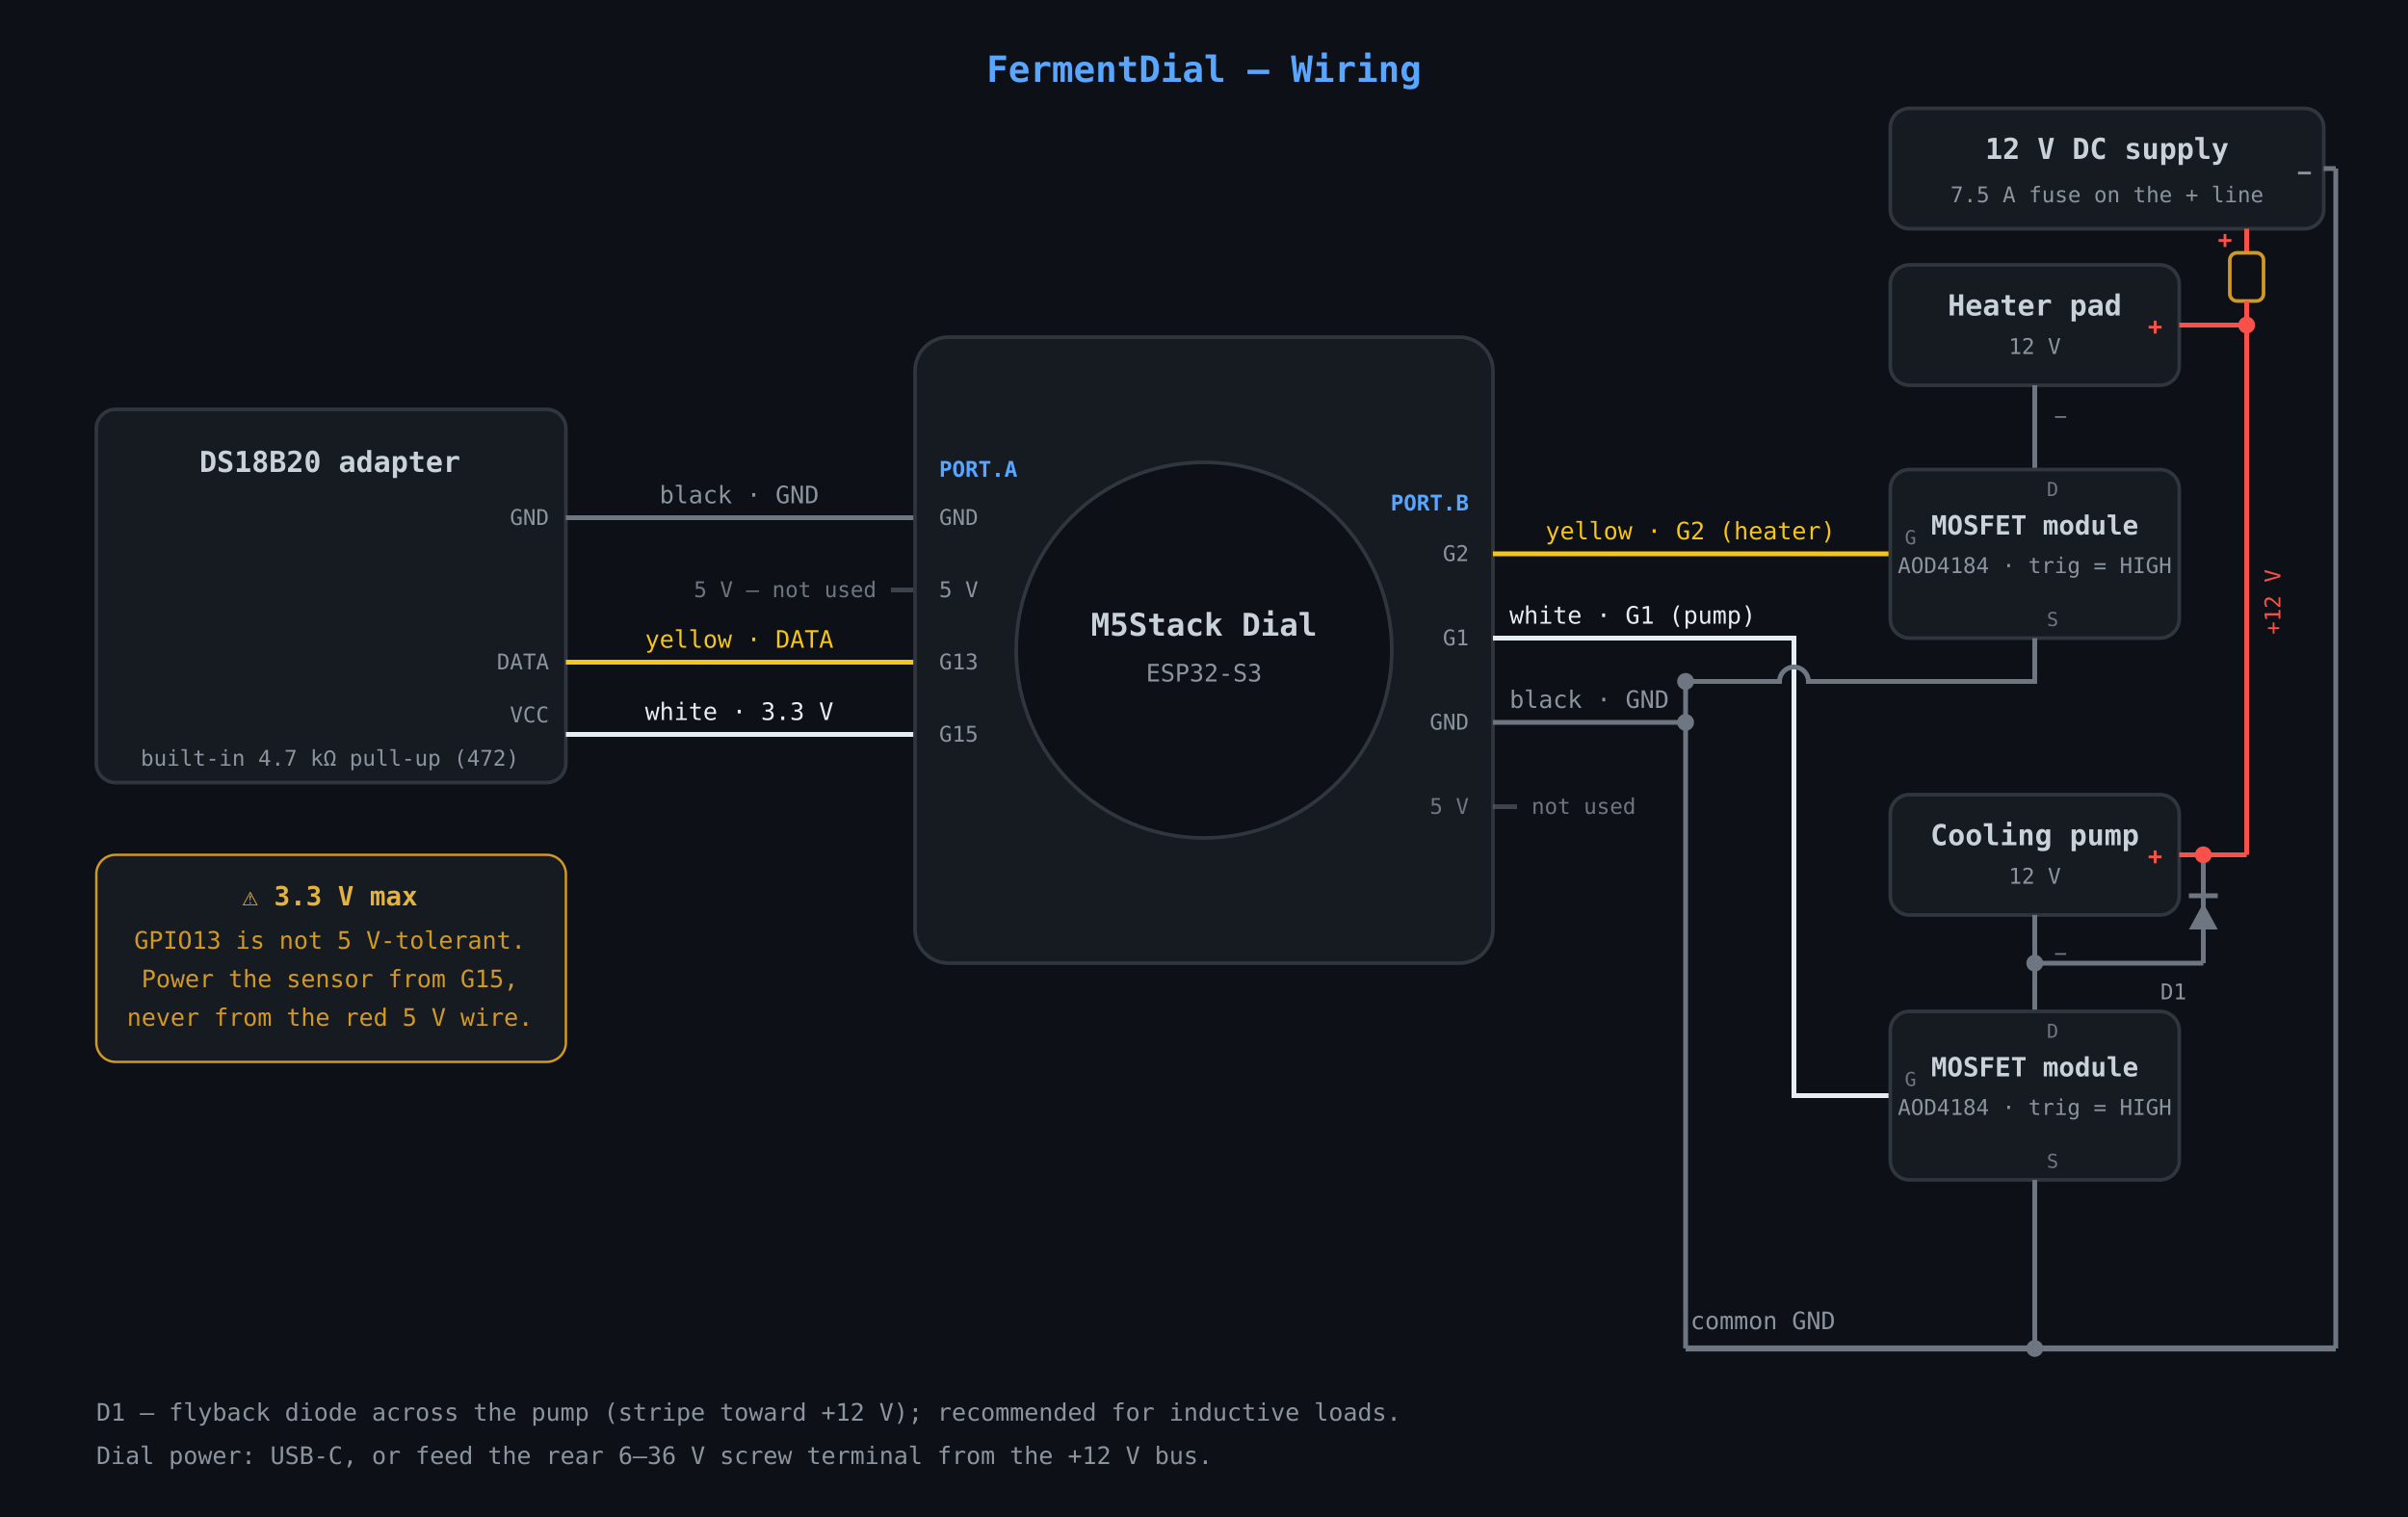
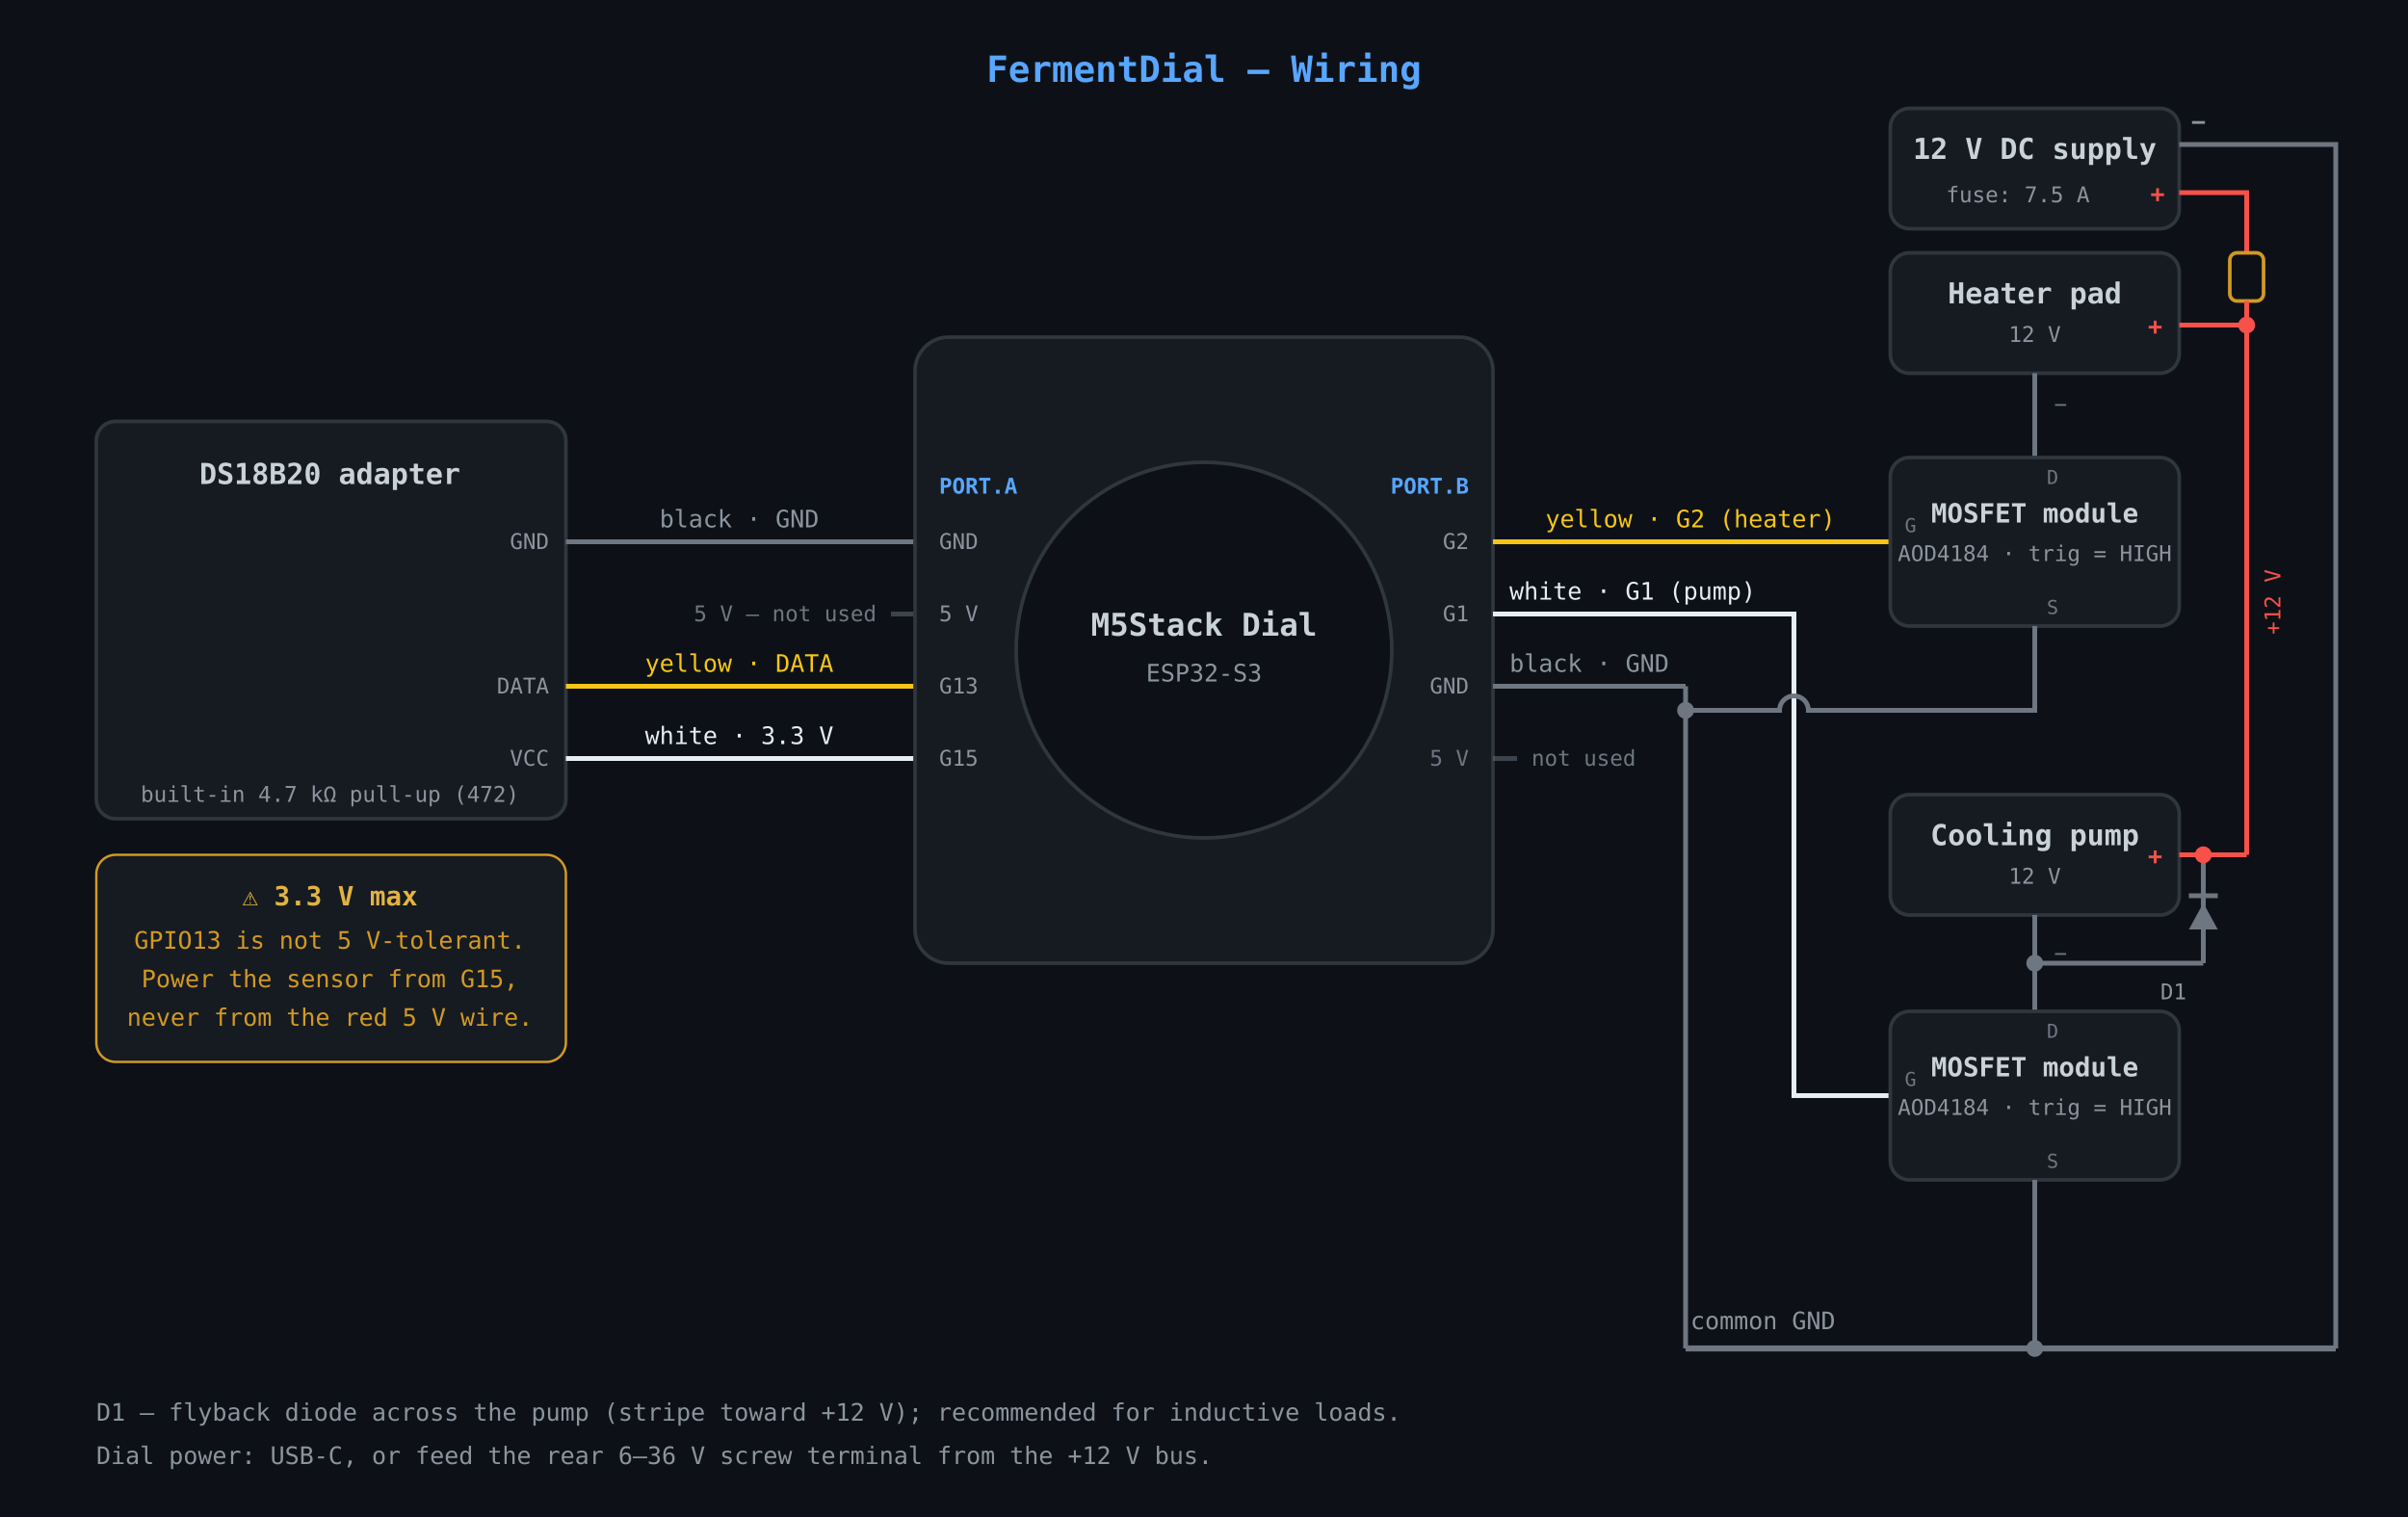
<svg xmlns="http://www.w3.org/2000/svg" viewBox="0 0 1000 630" font-family="ui-monospace, SFMono-Regular, Menlo, Consolas, monospace">
  <rect width="1000" height="630" fill="#0d1117" />
  <text x="500" y="34" text-anchor="middle" fill="#58a6ff" font-size="15" font-weight="bold">FermentDial — Wiring</text>
-   <rect x="40" y="170" width="195" height="155" rx="8" fill="#161b22" stroke="#30363d" stroke-width="1.5" />
-   <text x="137" y="196" text-anchor="middle" fill="#c9d1d9" font-size="12" font-weight="bold">DS18B20 adapter</text>
-   <text x="137" y="318" text-anchor="middle" fill="#8b949e" font-size="9">built-in 4.7 kΩ pull-up (472)</text>
-   <text x="228" y="218" text-anchor="end" fill="#8b949e" font-size="9">GND</text>
-   <text x="228" y="278" text-anchor="end" fill="#8b949e" font-size="9">DATA</text>
-   <text x="228" y="300" text-anchor="end" fill="#8b949e" font-size="9">VCC</text>
+   <rect x="40" y="175" width="195" height="165" rx="8" fill="#161b22" stroke="#30363d" stroke-width="1.5" />
+   <text x="137" y="201" text-anchor="middle" fill="#c9d1d9" font-size="12" font-weight="bold">DS18B20 adapter</text>
+   <text x="137" y="333" text-anchor="middle" fill="#8b949e" font-size="9">built-in 4.7 kΩ pull-up (472)</text>
+   <text x="228" y="228" text-anchor="end" fill="#8b949e" font-size="9">GND</text>
+   <text x="228" y="288" text-anchor="end" fill="#8b949e" font-size="9">DATA</text>
+   <text x="228" y="318" text-anchor="end" fill="#8b949e" font-size="9">VCC</text>
  <rect x="40" y="355" width="195" height="86" rx="8" fill="#161b22" stroke="#d29922" />
  <text x="137" y="376" text-anchor="middle" fill="#e3b341" font-size="11" font-weight="bold">⚠ 3.3 V max</text>
  <text x="137" y="394" text-anchor="middle" fill="#d29922" font-size="10">GPIO13 is not 5 V-tolerant.</text>
  <text x="137" y="410" text-anchor="middle" fill="#d29922" font-size="10">Power the sensor from G15,</text>
  <text x="137" y="426" text-anchor="middle" fill="#d29922" font-size="10">never from the red 5 V wire.</text>
-   <line x1="235" y1="215" x2="380" y2="215" stroke="#6e7681" stroke-width="2" />
-   <line x1="235" y1="275" x2="380" y2="275" stroke="#f5c518" stroke-width="2" />
-   <line x1="235" y1="305" x2="380" y2="305" stroke="#e6edf3" stroke-width="2" />
-   <text x="307" y="209" text-anchor="middle" fill="#8b949e" font-size="10">black · GND</text>
-   <text x="307" y="269" text-anchor="middle" fill="#f5c518" font-size="10">yellow · DATA</text>
-   <text x="307" y="299" text-anchor="middle" fill="#e6edf3" font-size="10">white · 3.3 V</text>
-   <line x1="370" y1="245" x2="380" y2="245" stroke="#6e7681" stroke-width="2" opacity="0.5" />
-   <text x="364" y="248" text-anchor="end" fill="#6e7681" font-size="9">5 V — not used</text>
+   <line x1="235" y1="225" x2="380" y2="225" stroke="#6e7681" stroke-width="2" />
+   <line x1="235" y1="285" x2="380" y2="285" stroke="#f5c518" stroke-width="2" />
+   <line x1="235" y1="315" x2="380" y2="315" stroke="#e6edf3" stroke-width="2" />
+   <text x="307" y="219" text-anchor="middle" fill="#8b949e" font-size="10">black · GND</text>
+   <text x="307" y="279" text-anchor="middle" fill="#f5c518" font-size="10">yellow · DATA</text>
+   <text x="307" y="309" text-anchor="middle" fill="#e6edf3" font-size="10">white · 3.3 V</text>
+   <line x1="370" y1="255" x2="380" y2="255" stroke="#6e7681" stroke-width="2" opacity="0.5" />
+   <text x="364" y="258" text-anchor="end" fill="#6e7681" font-size="9">5 V — not used</text>
  <rect x="380" y="140" width="240" height="260" rx="14" fill="#161b22" stroke="#30363d" stroke-width="1.5" />
  <circle cx="500" cy="270" r="78" fill="#0d1117" stroke="#30363d" stroke-width="1.5" />
  <text x="500" y="264" text-anchor="middle" fill="#c9d1d9" font-size="13" font-weight="bold">M5Stack Dial</text>
  <text x="500" y="283" text-anchor="middle" fill="#8b949e" font-size="10">ESP32-S3</text>
-   <text x="390" y="198" fill="#58a6ff" font-size="9" font-weight="bold">PORT.A</text>
-   <text x="390" y="218" fill="#8b949e" font-size="9">GND</text>
-   <text x="390" y="248" fill="#8b949e" font-size="9">5 V</text>
-   <text x="390" y="278" fill="#8b949e" font-size="9">G13</text>
-   <text x="390" y="308" fill="#8b949e" font-size="9">G15</text>
-   <text x="610" y="212" text-anchor="end" fill="#58a6ff" font-size="9" font-weight="bold">PORT.B</text>
-   <text x="610" y="233" text-anchor="end" fill="#8b949e" font-size="9">G2</text>
-   <text x="610" y="268" text-anchor="end" fill="#8b949e" font-size="9">G1</text>
-   <text x="610" y="303" text-anchor="end" fill="#8b949e" font-size="9">GND</text>
-   <text x="610" y="338" text-anchor="end" fill="#6e7681" font-size="9">5 V</text>
-   <line x1="620" y1="335" x2="630" y2="335" stroke="#6e7681" stroke-width="2" opacity="0.5" />
-   <text x="636" y="338" fill="#6e7681" font-size="9">not used</text>
-   <line x1="620" y1="230" x2="785" y2="230" stroke="#f5c518" stroke-width="2" />
-   <text x="702" y="224" text-anchor="middle" fill="#f5c518" font-size="10">yellow · G2 (heater)</text>
-   <polyline points="620,265 745,265 745,455 785,455" fill="none" stroke="#e6edf3" stroke-width="2" />
-   <text x="678" y="259" text-anchor="middle" fill="#e6edf3" font-size="10">white · G1 (pump)</text>
-   <line x1="620" y1="300" x2="700" y2="300" stroke="#6e7681" stroke-width="2" />
-   <text x="660" y="294" text-anchor="middle" fill="#8b949e" font-size="10">black · GND</text>
-   <line x1="700" y1="283" x2="700" y2="560" stroke="#6e7681" stroke-width="2" />
-   <circle cx="700" cy="300" r="3.5" fill="#6e7681" />
-   <rect x="785" y="110" width="120" height="50" rx="8" fill="#161b22" stroke="#30363d" stroke-width="1.5" />
-   <text x="845" y="131" text-anchor="middle" fill="#c9d1d9" font-size="12" font-weight="bold">Heater pad</text>
-   <text x="845" y="147" text-anchor="middle" fill="#8b949e" font-size="9">12 V</text>
+   <text x="390" y="205" fill="#58a6ff" font-size="9" font-weight="bold">PORT.A</text>
+   <text x="390" y="228" fill="#8b949e" font-size="9">GND</text>
+   <text x="390" y="258" fill="#8b949e" font-size="9">5 V</text>
+   <text x="390" y="288" fill="#8b949e" font-size="9">G13</text>
+   <text x="390" y="318" fill="#8b949e" font-size="9">G15</text>
+   <text x="610" y="205" text-anchor="end" fill="#58a6ff" font-size="9" font-weight="bold">PORT.B</text>
+   <text x="610" y="228" text-anchor="end" fill="#8b949e" font-size="9">G2</text>
+   <text x="610" y="258" text-anchor="end" fill="#8b949e" font-size="9">G1</text>
+   <text x="610" y="288" text-anchor="end" fill="#8b949e" font-size="9">GND</text>
+   <text x="610" y="318" text-anchor="end" fill="#6e7681" font-size="9">5 V</text>
+   <line x1="620" y1="315" x2="630" y2="315" stroke="#6e7681" stroke-width="2" opacity="0.5" />
+   <text x="636" y="318" fill="#6e7681" font-size="9">not used</text>
+   <line x1="620" y1="225" x2="785" y2="225" stroke="#f5c518" stroke-width="2" />
+   <text x="702" y="219" text-anchor="middle" fill="#f5c518" font-size="10">yellow · G2 (heater)</text>
+   <polyline points="620,255 745,255 745,455 785,455" fill="none" stroke="#e6edf3" stroke-width="2" />
+   <text x="678" y="249" text-anchor="middle" fill="#e6edf3" font-size="10">white · G1 (pump)</text>
+   <line x1="620" y1="285" x2="700" y2="285" stroke="#6e7681" stroke-width="2" />
+   <text x="660" y="279" text-anchor="middle" fill="#8b949e" font-size="10">black · GND</text>
+   <line x1="700" y1="285" x2="700" y2="560" stroke="#6e7681" stroke-width="2" />
+   <circle cx="700" cy="295" r="3.5" fill="#6e7681" />
+   <rect x="785" y="105" width="120" height="50" rx="8" fill="#161b22" stroke="#30363d" stroke-width="1.5" />
+   <text x="845" y="126" text-anchor="middle" fill="#c9d1d9" font-size="12" font-weight="bold">Heater pad</text>
+   <text x="845" y="142" text-anchor="middle" fill="#8b949e" font-size="9">12 V</text>
  <text x="898" y="139" text-anchor="end" fill="#f85149" font-size="10" font-weight="bold">+</text>
-   <line x1="845" y1="160" x2="845" y2="195" stroke="#6e7681" stroke-width="2" />
-   <text x="853" y="176" fill="#6e7681" font-size="9">−</text>
-   <rect x="785" y="195" width="120" height="70" rx="8" fill="#161b22" stroke="#30363d" stroke-width="1.5" />
-   <text x="845" y="222" text-anchor="middle" fill="#c9d1d9" font-size="11" font-weight="bold">MOSFET module</text>
-   <text x="845" y="238" text-anchor="middle" fill="#8b949e" font-size="9">AOD4184 · trig = HIGH</text>
-   <text x="791" y="226" fill="#6e7681" font-size="8">G</text>
-   <text x="850" y="206" fill="#6e7681" font-size="8">D</text>
-   <text x="850" y="260" fill="#6e7681" font-size="8">S</text>
-   <path d="M 845 265 V 283 H 751 A 6 6 0 0 0 739 283 H 700" fill="none" stroke="#6e7681" stroke-width="2" />
-   <circle cx="700" cy="283" r="3.5" fill="#6e7681" />
+   <line x1="845" y1="155" x2="845" y2="190" stroke="#6e7681" stroke-width="2" />
+   <text x="853" y="171" fill="#6e7681" font-size="9">−</text>
+   <rect x="785" y="190" width="120" height="70" rx="8" fill="#161b22" stroke="#30363d" stroke-width="1.5" />
+   <text x="845" y="217" text-anchor="middle" fill="#c9d1d9" font-size="11" font-weight="bold">MOSFET module</text>
+   <text x="845" y="233" text-anchor="middle" fill="#8b949e" font-size="9">AOD4184 · trig = HIGH</text>
+   <text x="791" y="221" fill="#6e7681" font-size="8">G</text>
+   <text x="850" y="201" fill="#6e7681" font-size="8">D</text>
+   <text x="850" y="255" fill="#6e7681" font-size="8">S</text>
+   <path d="M 845 260 V 295 H 751 A 6 6 0 0 0 739 295 H 700" fill="none" stroke="#6e7681" stroke-width="2" />
  <rect x="785" y="330" width="120" height="50" rx="8" fill="#161b22" stroke="#30363d" stroke-width="1.5" />
  <text x="845" y="351" text-anchor="middle" fill="#c9d1d9" font-size="12" font-weight="bold">Cooling pump</text>
  <text x="845" y="367" text-anchor="middle" fill="#8b949e" font-size="9">12 V</text>
  <text x="898" y="359" text-anchor="end" fill="#f85149" font-size="10" font-weight="bold">+</text>
  <line x1="845" y1="380" x2="845" y2="420" stroke="#6e7681" stroke-width="2" />
  <text x="853" y="399" fill="#6e7681" font-size="9">−</text>
  <rect x="785" y="420" width="120" height="70" rx="8" fill="#161b22" stroke="#30363d" stroke-width="1.5" />
  <text x="845" y="447" text-anchor="middle" fill="#c9d1d9" font-size="11" font-weight="bold">MOSFET module</text>
  <text x="845" y="463" text-anchor="middle" fill="#8b949e" font-size="9">AOD4184 · trig = HIGH</text>
  <text x="791" y="451" fill="#6e7681" font-size="8">G</text>
  <text x="850" y="431" fill="#6e7681" font-size="8">D</text>
  <text x="850" y="485" fill="#6e7681" font-size="8">S</text>
  <line x1="845" y1="490" x2="845" y2="560" stroke="#6e7681" stroke-width="2" />
  <circle cx="845" cy="560" r="3.5" fill="#6e7681" />
  <line x1="845" y1="400" x2="915" y2="400" stroke="#6e7681" stroke-width="2" />
  <circle cx="845" cy="400" r="3.5" fill="#6e7681" />
  <line x1="915" y1="400" x2="915" y2="355" stroke="#6e7681" stroke-width="2" />
  <circle cx="915" cy="355" r="3.5" fill="#f85149" />
  <polygon points="909,386 921,386 915,375" fill="#6e7681" />
  <line x1="909" y1="372" x2="921" y2="372" stroke="#6e7681" stroke-width="2" />
  <text x="908" y="415" text-anchor="end" fill="#8b949e" font-size="9">D1</text>
-   <rect x="785" y="45" width="180" height="50" rx="8" fill="#161b22" stroke="#30363d" stroke-width="1.5" />
-   <text x="875" y="66" text-anchor="middle" fill="#c9d1d9" font-size="12" font-weight="bold">12 V DC supply</text>
-   <text x="875" y="84" text-anchor="middle" fill="#8b949e" font-size="9">7.5 A fuse on the + line</text>
-   <text x="927" y="103" text-anchor="end" fill="#f85149" font-size="10" font-weight="bold">+</text>
-   <text x="960" y="75" text-anchor="end" fill="#8b949e" font-size="10" font-weight="bold">−</text>
-   <line x1="933" y1="95" x2="933" y2="105" stroke="#f85149" stroke-width="2" />
+   <rect x="785" y="45" width="120" height="50" rx="8" fill="#161b22" stroke="#30363d" stroke-width="1.5" />
+   <text x="845" y="66" text-anchor="middle" fill="#c9d1d9" font-size="12" font-weight="bold">12 V DC supply</text>
+   <text x="838" y="84" text-anchor="middle" fill="#8b949e" font-size="9">fuse: 7.5 A</text>
+   <text x="899" y="84" text-anchor="end" fill="#f85149" font-size="10" font-weight="bold">+</text>
+   <text x="913" y="54" text-anchor="middle" fill="#8b949e" font-size="10" font-weight="bold">−</text>
+   <polyline points="905,80 933,80 933,105" fill="none" stroke="#f85149" stroke-width="2" />
  <rect x="926" y="105" width="14" height="20" rx="3" fill="#0d1117" stroke="#d29922" stroke-width="1.5" />
  <line x1="933" y1="125" x2="933" y2="355" stroke="#f85149" stroke-width="2" />
  <text transform="rotate(-90 947 250)" x="947" y="250" text-anchor="middle" fill="#f85149" font-size="9">+12 V</text>
  <line x1="933" y1="135" x2="905" y2="135" stroke="#f85149" stroke-width="2" />
  <circle cx="933" cy="135" r="3.5" fill="#f85149" />
  <line x1="933" y1="355" x2="905" y2="355" stroke="#f85149" stroke-width="2" />
-   <line x1="965" y1="70" x2="970" y2="70" stroke="#6e7681" stroke-width="2" />
-   <line x1="970" y1="70" x2="970" y2="560" stroke="#6e7681" stroke-width="2" />
+   <polyline points="905,60 970,60 970,560" fill="none" stroke="#6e7681" stroke-width="2" />
  <line x1="700" y1="560" x2="970" y2="560" stroke="#6e7681" stroke-width="2.5" />
  <text x="702" y="552" fill="#8b949e" font-size="10">common GND</text>
  <text x="40" y="590" fill="#8b949e" font-size="10">D1 — flyback diode across the pump (stripe toward +12 V); recommended for inductive loads.</text>
  <text x="40" y="608" fill="#8b949e" font-size="10">Dial power: USB-C, or feed the rear 6–36 V screw terminal from the +12 V bus.</text>
</svg>
